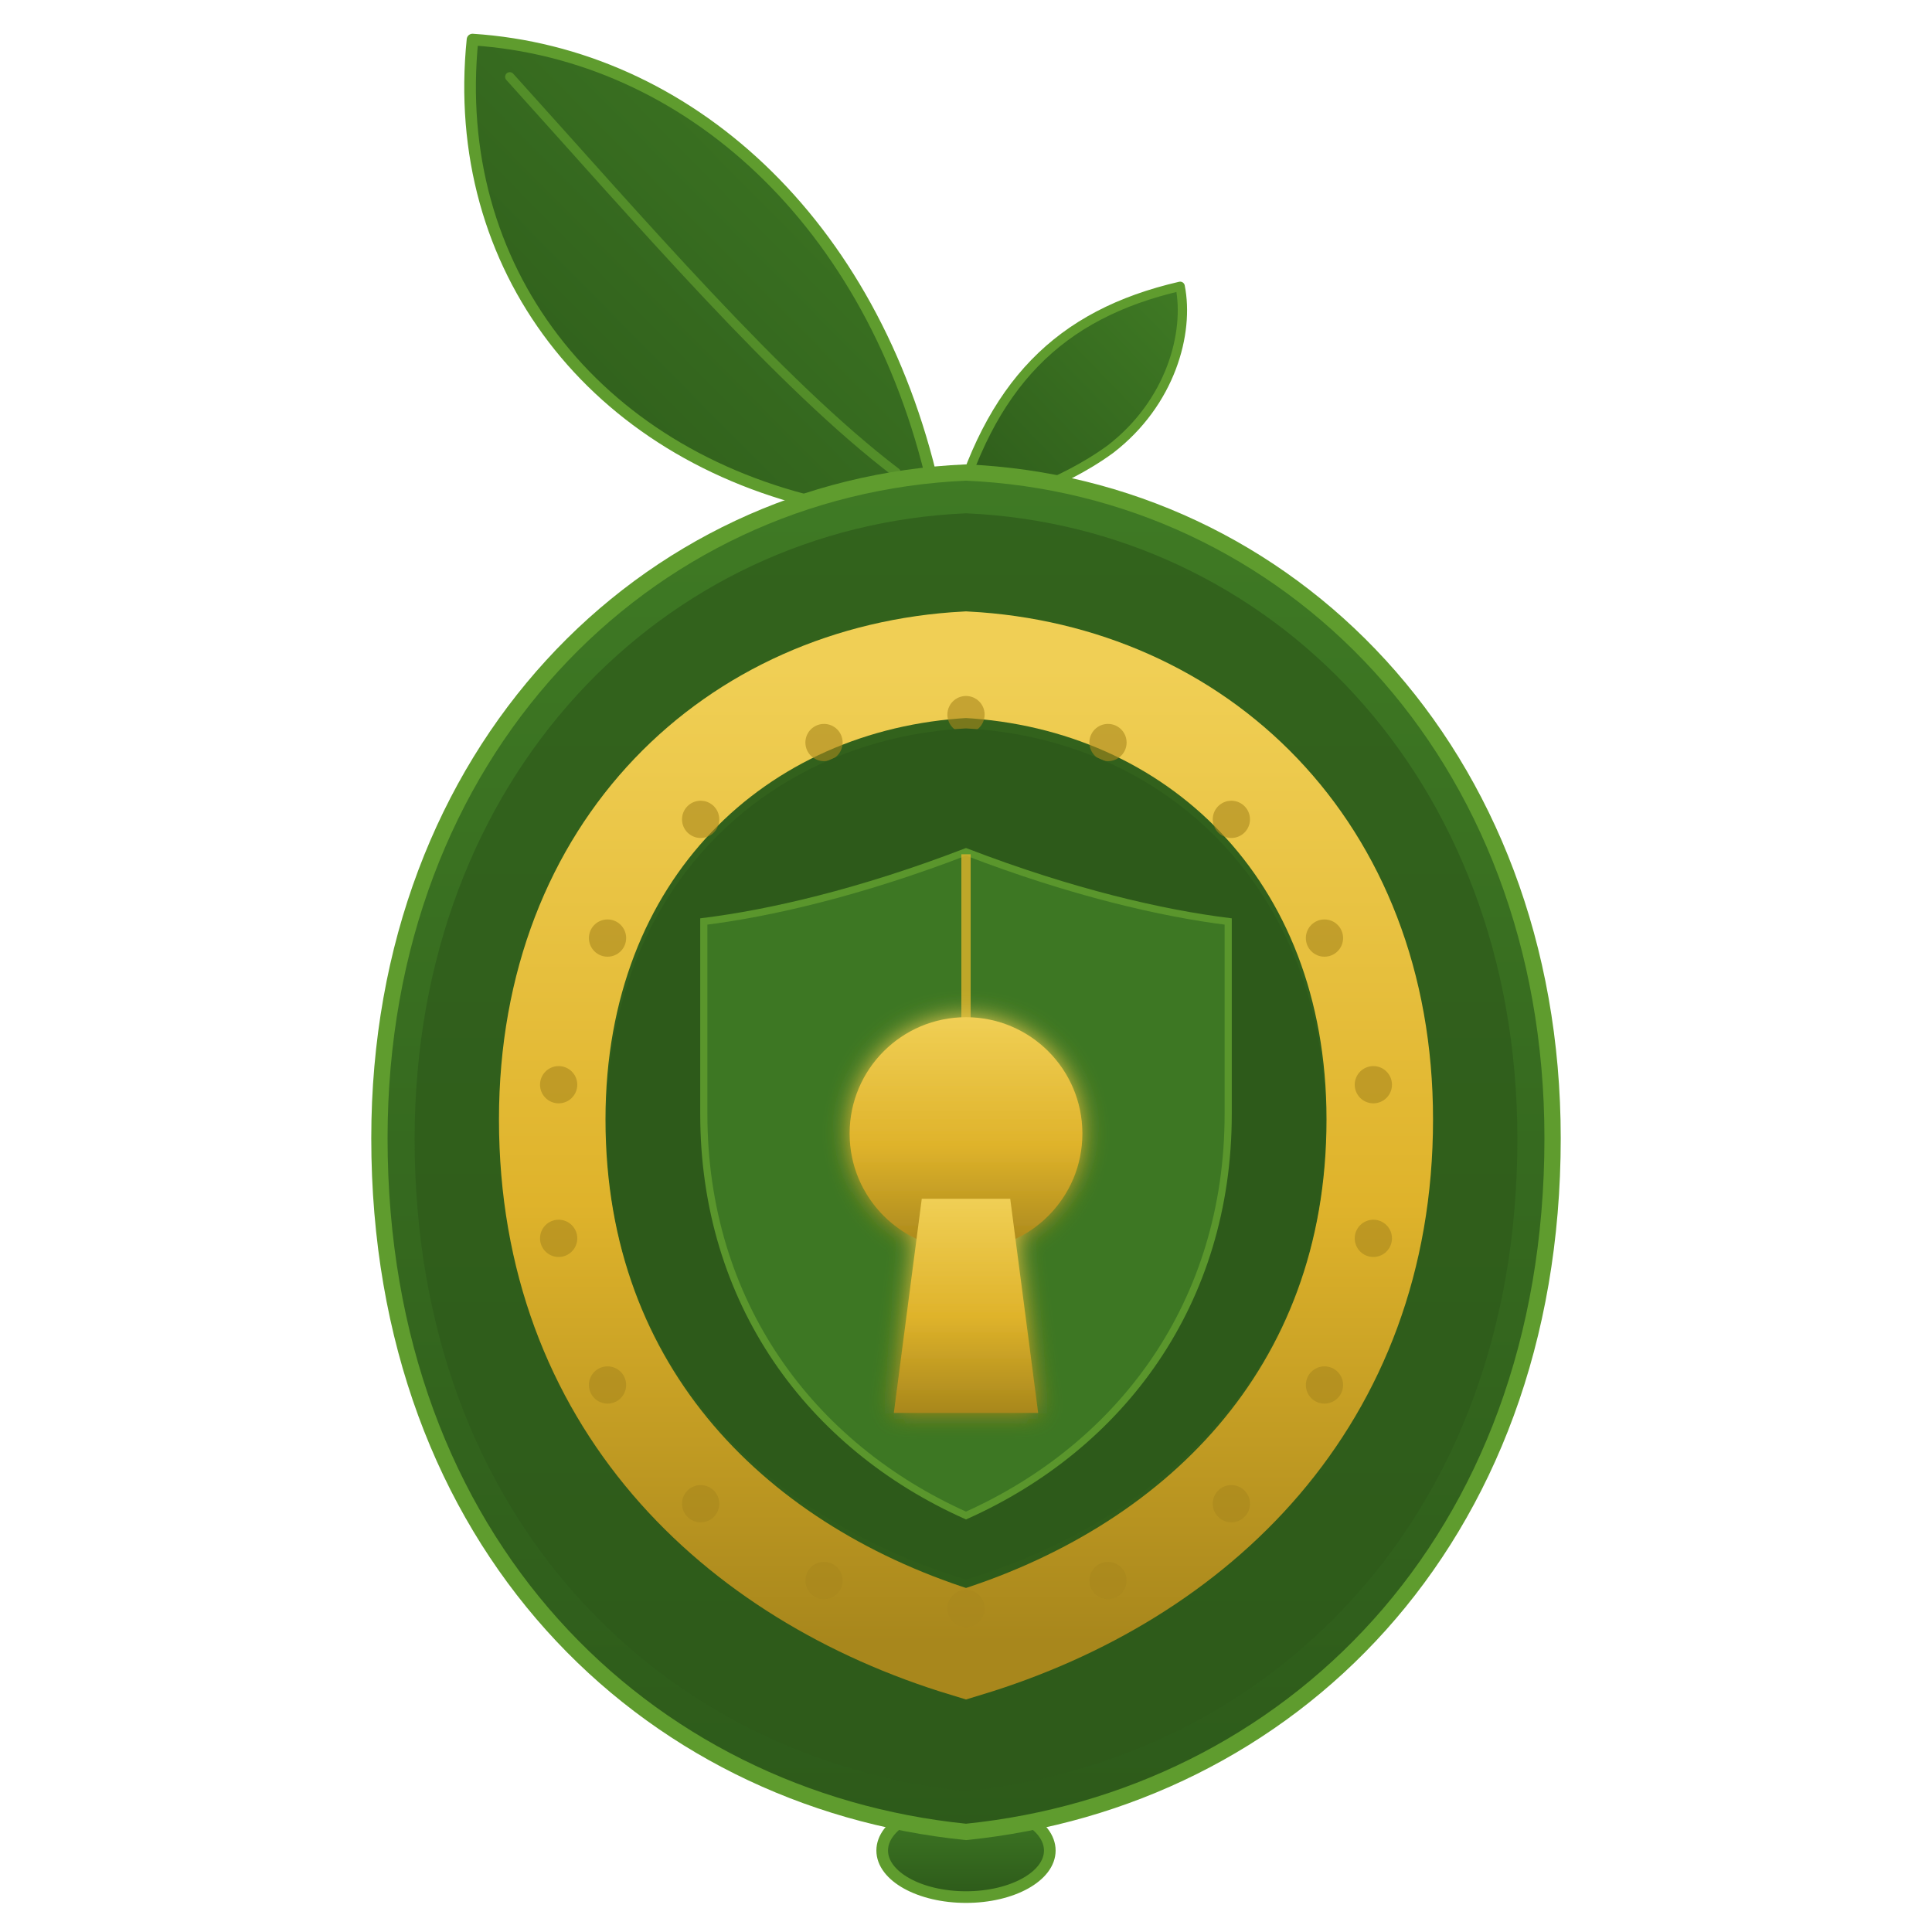
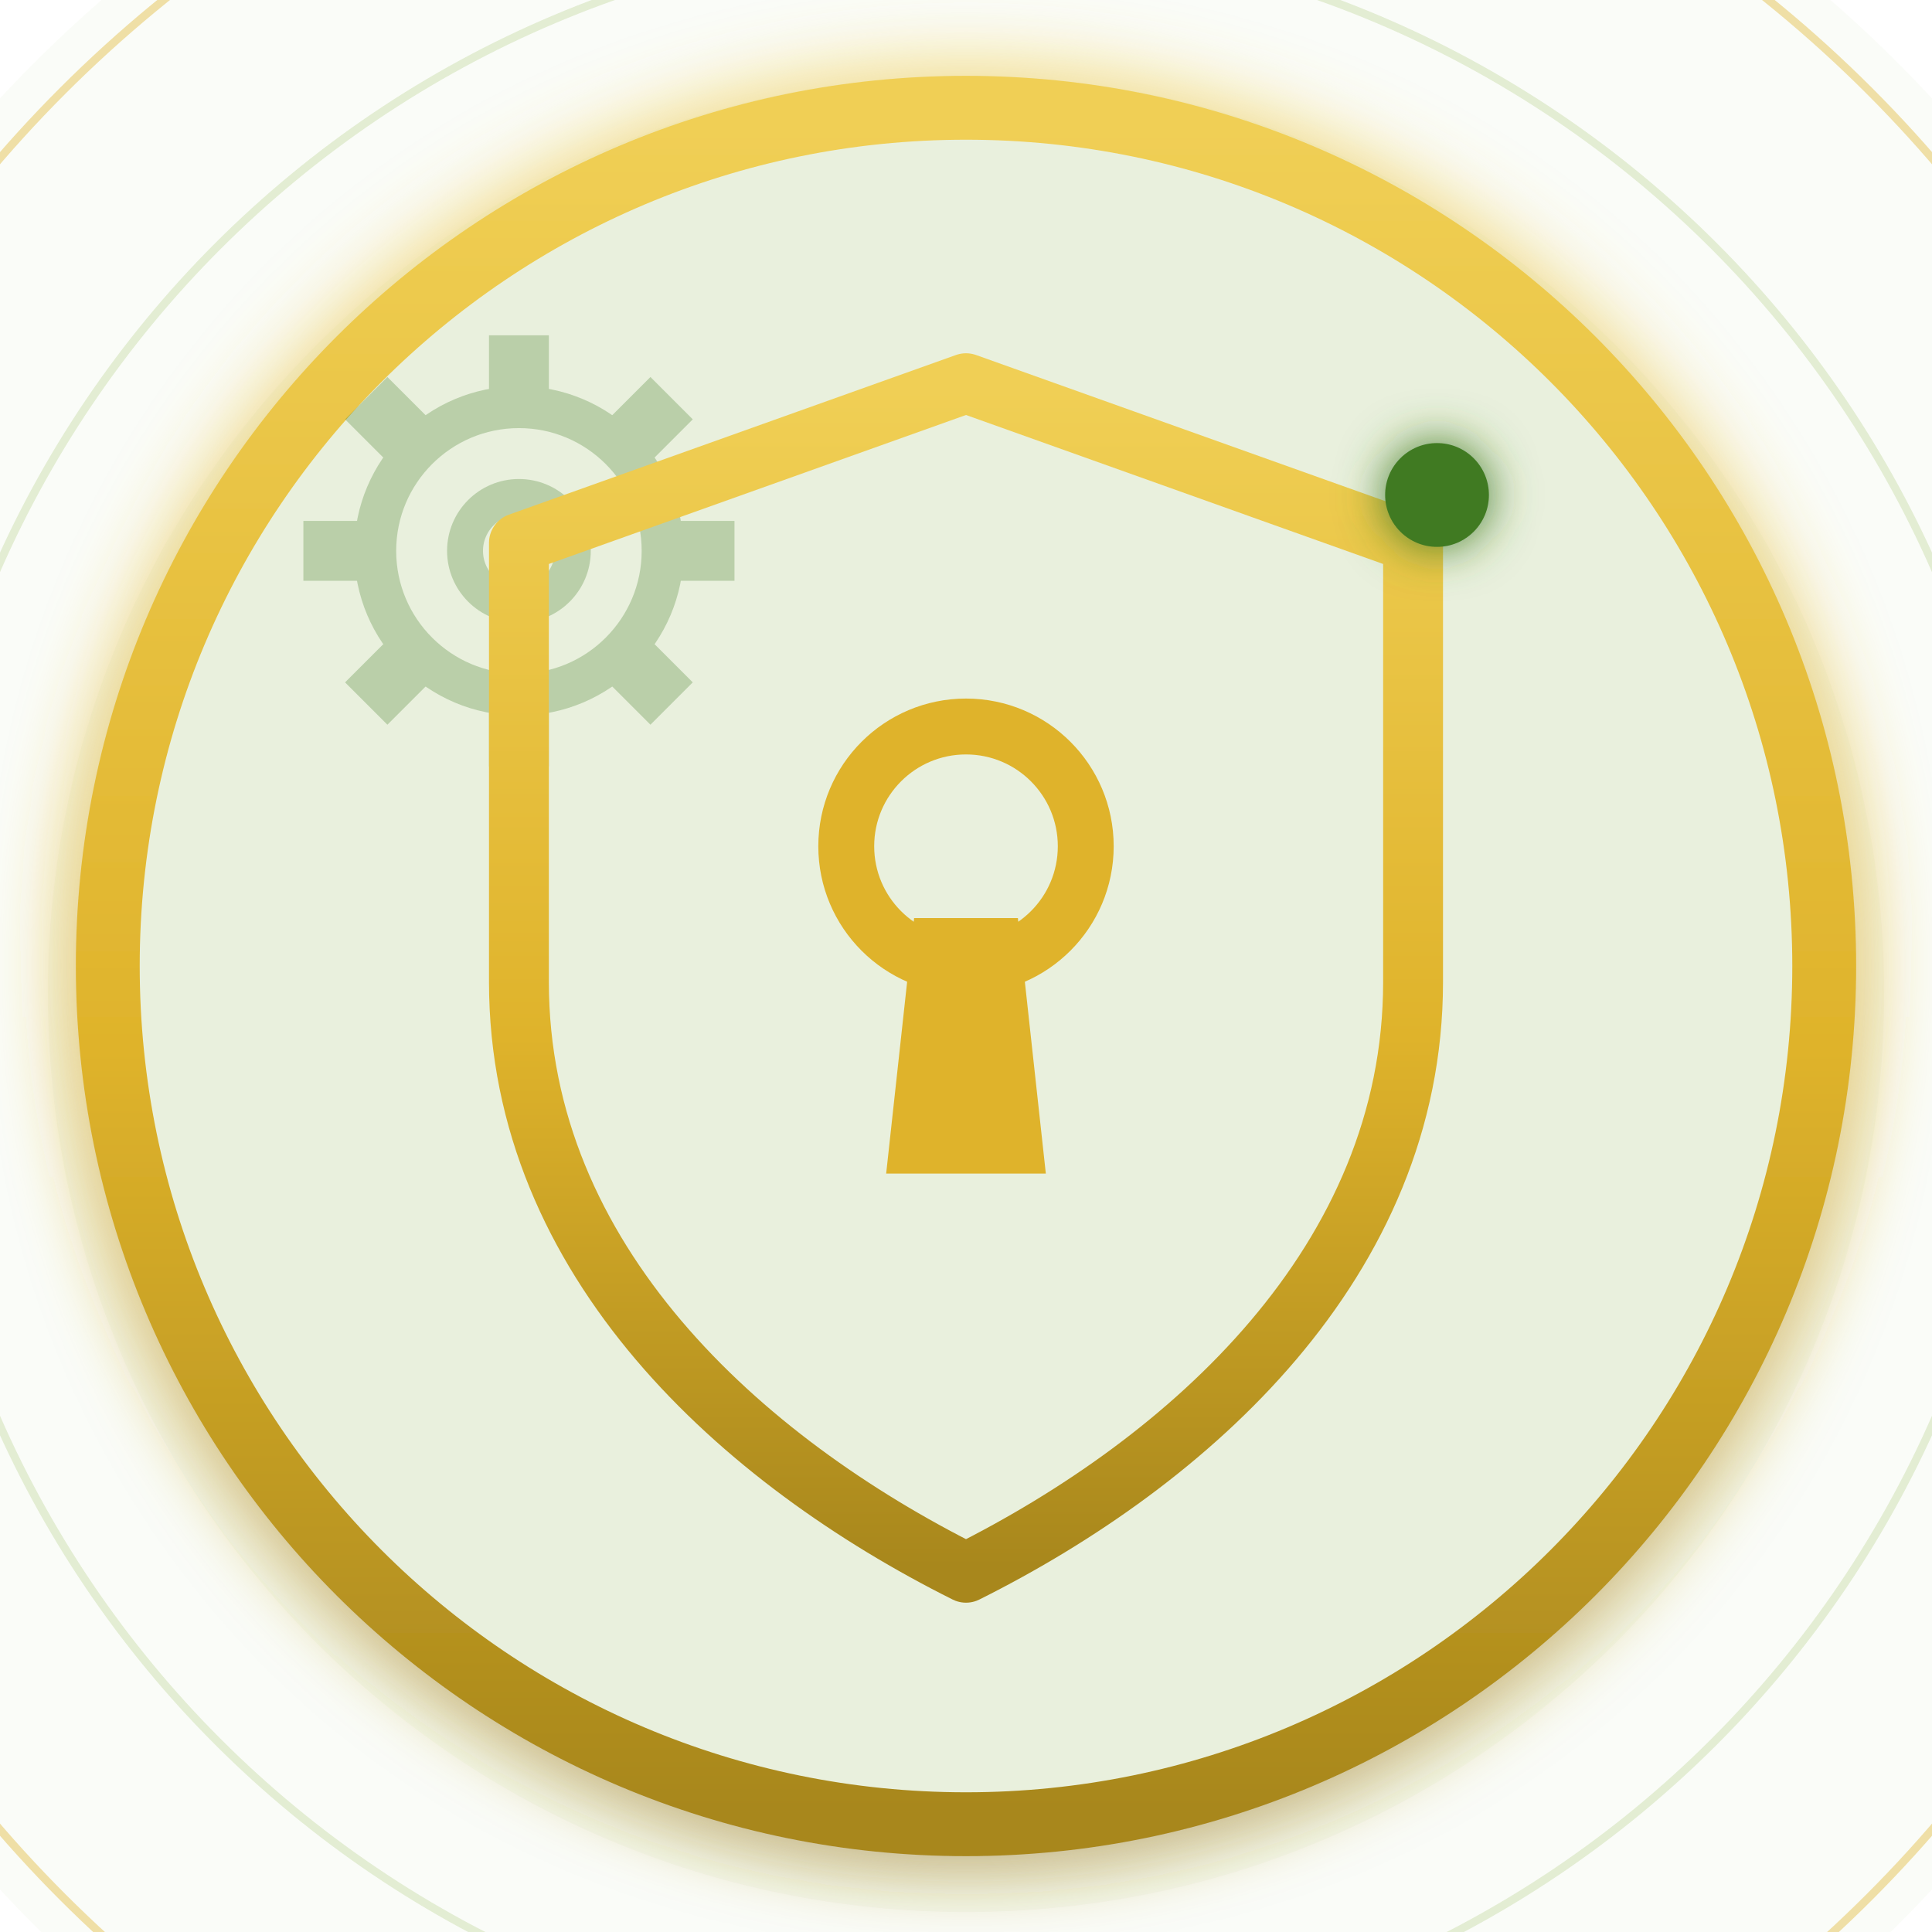
- <svg xmlns="http://www.w3.org/2000/svg" width="830" height="830" viewBox="-415 -495 830 830">
-   <style>
-   .vD{display:none}
-   @media (prefers-color-scheme: dark){ .vD{display:block} .vL{display:none} }
- </style>
-   <g class="vL">
-     <defs>
-       <radialGradient id="bggL" cx="50%" cy="45%" r="72%">
-         <stop offset="0%" stop-color="#ffffff" />
-         <stop offset="100%" stop-color="#f2f6ea" />
-       </radialGradient>
-       <linearGradient id="goldgL" x1="0" y1="0" x2="0" y2="1">
-         <stop offset="0%" stop-color="#f0cf55" />
-         <stop offset="55%" stop-color="#dfb32b" />
-         <stop offset="100%" stop-color="#a8871c" />
-       </linearGradient>
-       <linearGradient id="bodygL" x1="0" y1="0" x2="0" y2="1">
-         <stop offset="0%" stop-color="#3f7a24" />
-         <stop offset="100%" stop-color="#2d5a1a" />
-       </linearGradient>
-       <linearGradient id="leafgL" x1="0" y1="1" x2="1" y2="0">
-         <stop offset="0%" stop-color="#2d5a1a" />
-         <stop offset="100%" stop-color="#3f7a24" />
-       </linearGradient>
-       <linearGradient id="textgL" x1="0" y1="0" x2="0" y2="1">
-         <stop offset="0%" stop-color="#3f7a24" />
-         <stop offset="100%" stop-color="#1d3f10" />
-       </linearGradient>
-       <filter id="glowL" x="-150%" y="-150%" width="400%" height="400%">
-         <feGaussianBlur stdDeviation="5" result="b" />
-         <feMerge>
-           <feMergeNode in="b" />
-           <feMergeNode in="SourceGraphic" />
-         </feMerge>
-       </filter>
-       <filter id="blur18L">
-         <feGaussianBlur stdDeviation="18" />
-       </filter>
-     </defs>
-     <g>
-       <path d="M-6,-270 C 10,-330 40,-360 92,-372 C 96,-352 88,-322 62,-302 C 40,-286 16,-280 -6,-270 Z" fill="url(#leafgL)" stroke="#5f9c2e" stroke-width="4" stroke-linejoin="round" />
-       <path d="M-14,-286 C -40,-400 -120,-472 -212,-478 C -222,-380 -160,-300 -60,-278 C -44,-276 -26,-278 -14,-286 Z" fill="url(#leafgL)" stroke="#5f9c2e" stroke-width="5" stroke-linejoin="round" />
-       <path d="M-30,-292 C -80,-330 -140,-400 -196,-462" fill="none" stroke="#5f9c2e" stroke-width="4" opacity="0.7" stroke-linecap="round" />
-       <ellipse cx="0" cy="300" rx="36" ry="20" fill="url(#bodygL)" stroke="#5f9c2e" stroke-width="5" />
-       <path d="M0,-292 C 138,-286 252,-172 252,-6 C 252,168 138,278 0,292 C -138,278 -252,168 -252,-6 C -252,-172 -138,-286 0,-292 Z" fill="url(#bodygL)" stroke="#5f9c2e" stroke-width="7" />
-       <path d="M0,-292 C 138,-286 252,-172 252,-6 C 252,168 138,278 0,292 C -138,278 -252,168 -252,-6 C -252,-172 -138,-286 0,-292 Z" transform="scale(0.94)" fill="#2d5a1a" opacity="0.7" />
-       <path d="M0,-238 C 112,-232 202,-148 202,-16 C 202,120 112,206 0,240 C -112,206 -202,120 -202,-16 C -202,-148 -112,-232 0,-238 Z" transform="scale(0.88)" fill="none" stroke="url(#goldgL)" stroke-width="52" />
-       <circle cx="0" cy="-188" r="8" fill="#a8871c" opacity="0.6" />
-       <circle cx="61" cy="-176" r="8" fill="#a8871c" opacity="0.6" />
-       <circle cx="114" cy="-143" r="8" fill="#a8871c" opacity="0.6" />
-       <circle cx="154" cy="-92" r="8" fill="#a8871c" opacity="0.6" />
-       <circle cx="175" cy="-29" r="8" fill="#a8871c" opacity="0.6" />
-       <circle cx="175" cy="37" r="8" fill="#a8871c" opacity="0.6" />
-       <circle cx="154" cy="100" r="8" fill="#a8871c" opacity="0.6" />
-       <circle cx="114" cy="151" r="8" fill="#a8871c" opacity="0.6" />
-       <circle cx="61" cy="184" r="8" fill="#a8871c" opacity="0.6" />
-       <circle cx="0" cy="196" r="8" fill="#a8871c" opacity="0.6" />
-       <circle cx="-61" cy="184" r="8" fill="#a8871c" opacity="0.6" />
-       <circle cx="-114" cy="151" r="8" fill="#a8871c" opacity="0.6" />
-       <circle cx="-154" cy="100" r="8" fill="#a8871c" opacity="0.6" />
-       <circle cx="-175" cy="37" r="8" fill="#a8871c" opacity="0.6" />
-       <circle cx="-175" cy="-29" r="8" fill="#a8871c" opacity="0.6" />
-       <circle cx="-154" cy="-92" r="8" fill="#a8871c" opacity="0.6" />
-       <circle cx="-114" cy="-143" r="8" fill="#a8871c" opacity="0.6" />
-       <circle cx="-61" cy="-176" r="8" fill="#a8871c" opacity="0.6" />
-       <path d="M0,-238 C 112,-232 202,-148 202,-16 C 202,120 112,206 0,240 C -112,206 -202,120 -202,-16 C -202,-148 -112,-232 0,-238 Z" transform="scale(0.765)" fill="#2d5a1a" />
-       <path d="M0,-158 C 52,-138 96,-128 128,-124 L 128,-30 C 128,62 76,132 0,166 C -76,132 -128,62 -128,-30 L -128,-124 C -96,-128 -52,-138 0,-158 Z" fill="#3f7a24" stroke="#5f9c2e" stroke-width="3.5" opacity="0.9" transform="translate(0,10) scale(0.88)" />
-       <line x1="0" y1="-128" x2="0" y2="-56" stroke="#dfb32b" stroke-width="4" opacity="0.8" />
-       <g filter="url(#glowL)">
-         <circle cx="0" cy="-8" r="50" fill="url(#goldgL)" />
-         <path d="M-19,20 L-31,112 L31,112 L19,20 Z" fill="url(#goldgL)" />
-       </g>
+ <svg xmlns="http://www.w3.org/2000/svg" width="484" height="484" viewBox="270 263 484 484">
+   <defs>
+     <filter id="glow" x="-150%" y="-150%" width="400%" height="400%">
+       <feGaussianBlur stdDeviation="6" result="b" />
+       <feMerge>
+         <feMergeNode in="b" />
+         <feMergeNode in="SourceGraphic" />
+       </feMerge>
+     </filter>
+     <filter id="softglow" x="-80%" y="-80%" width="260%" height="260%">
+       <feGaussianBlur stdDeviation="10" result="b" />
+       <feMerge>
+         <feMergeNode in="b" />
+         <feMergeNode in="SourceGraphic" />
+       </feMerge>
+     </filter>
+     <radialGradient id="bgg" cx="50%" cy="42%" r="75%">
+       <stop offset="0%" stop-color="#ffffff" />
+       <stop offset="100%" stop-color="#f4f7ee" />
+     </radialGradient>
+     <linearGradient id="goldg" x1="0" y1="0" x2="0" y2="1">
+       <stop offset="0%" stop-color="#f0cf55" />
+       <stop offset="55%" stop-color="#dfb32b" />
+       <stop offset="100%" stop-color="#a8871c" />
+     </linearGradient>
+   </defs>
+   <circle cx="512" cy="512" r="330" fill="#cfe0b4" opacity="0.10" />
+   <circle cx="512" cy="512" r="230" fill="#b7d38e" opacity="0.08" />
+   <circle cx="512" cy="512" r="400" fill="none" stroke="#9dbb7a" stroke-width="3" stroke-dasharray="2 14" opacity="0.9" />
+   <circle cx="512" cy="512" r="400" fill="none" stroke="#dfb32b" stroke-width="1.5" opacity="0.35" />
+   <circle cx="512.0" cy="112.0" r="9" fill="#3f7a24" filter="url(#glow)" />
+   <circle cx="858.4" cy="312.0" r="9" fill="#3f7a24" filter="url(#glow)" />
+   <circle cx="858.4" cy="712.0" r="9" fill="#3f7a24" filter="url(#glow)" />
+   <circle cx="512.0" cy="912.0" r="9" fill="#3f7a24" filter="url(#glow)" />
+   <circle cx="165.6" cy="712.0" r="9" fill="#3f7a24" filter="url(#glow)" />
+   <circle cx="165.6" cy="312.0" r="9" fill="#3f7a24" filter="url(#glow)" />
+   <circle cx="512" cy="512" r="320" fill="none" stroke="#dfb32b" stroke-width="2" opacity="0.4" />
+   <circle cx="512" cy="512" r="265" fill="none" stroke="#cfe0b4" stroke-width="2" opacity="0.55" />
+   <g transform="translate(512,505)">
+     <g filter="url(#softglow)">
+       <circle r="215" fill="#e9f0dd" stroke="url(#goldg)" stroke-width="16" />
    </g>
-   </g>
-   <g class="vD">
-     <defs>
-       <radialGradient id="bggD" cx="50%" cy="45%" r="72%">
-         <stop offset="0%" stop-color="#0b1508" />
-         <stop offset="100%" stop-color="#050a04" />
-       </radialGradient>
-       <linearGradient id="goldgD" x1="0" y1="0" x2="0" y2="1">
-         <stop offset="0%" stop-color="#f6dd6a" />
-         <stop offset="55%" stop-color="#e8c132" />
-         <stop offset="100%" stop-color="#a8871c" />
-       </linearGradient>
-       <linearGradient id="bodygD" x1="0" y1="0" x2="0" y2="1">
-         <stop offset="0%" stop-color="#4a8c2a" />
-         <stop offset="100%" stop-color="#24471a" />
-       </linearGradient>
-       <linearGradient id="leafgD" x1="0" y1="1" x2="1" y2="0">
-         <stop offset="0%" stop-color="#24471a" />
-         <stop offset="100%" stop-color="#4a8c2a" />
-       </linearGradient>
-       <linearGradient id="textgD" x1="0" y1="0" x2="0" y2="1">
-         <stop offset="0%" stop-color="#4a8c2a" />
-         <stop offset="100%" stop-color="#16300f" />
-       </linearGradient>
-       <filter id="glowD" x="-150%" y="-150%" width="400%" height="400%">
-         <feGaussianBlur stdDeviation="5" result="b" />
-         <feMerge>
-           <feMergeNode in="b" />
-           <feMergeNode in="SourceGraphic" />
-         </feMerge>
-       </filter>
-       <filter id="blur18D">
-         <feGaussianBlur stdDeviation="18" />
-       </filter>
-     </defs>
-     <g>
-       <ellipse cx="0" cy="322" rx="95" ry="12" fill="#8fce3c" opacity="0.35" filter="url(#blur18D)" />
-       <path d="M-6,-270 C 10,-330 40,-360 92,-372 C 96,-352 88,-322 62,-302 C 40,-286 16,-280 -6,-270 Z" fill="url(#leafgD)" stroke="#8fce3c" stroke-width="4" stroke-linejoin="round" />
-       <path d="M-14,-286 C -40,-400 -120,-472 -212,-478 C -222,-380 -160,-300 -60,-278 C -44,-276 -26,-278 -14,-286 Z" fill="url(#leafgD)" stroke="#8fce3c" stroke-width="5" stroke-linejoin="round" />
-       <path d="M-30,-292 C -80,-330 -140,-400 -196,-462" fill="none" stroke="#8fce3c" stroke-width="4" opacity="0.7" stroke-linecap="round" />
-       <ellipse cx="0" cy="300" rx="36" ry="20" fill="url(#bodygD)" stroke="#8fce3c" stroke-width="5" />
-       <path d="M0,-292 C 138,-286 252,-172 252,-6 C 252,168 138,278 0,292 C -138,278 -252,168 -252,-6 C -252,-172 -138,-286 0,-292 Z" fill="url(#bodygD)" stroke="#8fce3c" stroke-width="7" />
-       <path d="M0,-292 C 138,-286 252,-172 252,-6 C 252,168 138,278 0,292 C -138,278 -252,168 -252,-6 C -252,-172 -138,-286 0,-292 Z" transform="scale(0.94)" fill="#24471a" opacity="0.7" />
-       <path d="M0,-238 C 112,-232 202,-148 202,-16 C 202,120 112,206 0,240 C -112,206 -202,120 -202,-16 C -202,-148 -112,-232 0,-238 Z" transform="scale(0.88)" fill="none" stroke="url(#goldgD)" stroke-width="52" />
-       <circle cx="0" cy="-188" r="8" fill="#a8871c" opacity="0.6" />
-       <circle cx="61" cy="-176" r="8" fill="#a8871c" opacity="0.6" />
-       <circle cx="114" cy="-143" r="8" fill="#a8871c" opacity="0.6" />
-       <circle cx="154" cy="-92" r="8" fill="#a8871c" opacity="0.6" />
-       <circle cx="175" cy="-29" r="8" fill="#a8871c" opacity="0.6" />
-       <circle cx="175" cy="37" r="8" fill="#a8871c" opacity="0.6" />
-       <circle cx="154" cy="100" r="8" fill="#a8871c" opacity="0.6" />
-       <circle cx="114" cy="151" r="8" fill="#a8871c" opacity="0.6" />
-       <circle cx="61" cy="184" r="8" fill="#a8871c" opacity="0.6" />
-       <circle cx="0" cy="196" r="8" fill="#a8871c" opacity="0.6" />
-       <circle cx="-61" cy="184" r="8" fill="#a8871c" opacity="0.6" />
-       <circle cx="-114" cy="151" r="8" fill="#a8871c" opacity="0.6" />
-       <circle cx="-154" cy="100" r="8" fill="#a8871c" opacity="0.6" />
-       <circle cx="-175" cy="37" r="8" fill="#a8871c" opacity="0.6" />
-       <circle cx="-175" cy="-29" r="8" fill="#a8871c" opacity="0.6" />
-       <circle cx="-154" cy="-92" r="8" fill="#a8871c" opacity="0.6" />
-       <circle cx="-114" cy="-143" r="8" fill="#a8871c" opacity="0.6" />
-       <circle cx="-61" cy="-176" r="8" fill="#a8871c" opacity="0.6" />
-       <path d="M0,-238 C 112,-232 202,-148 202,-16 C 202,120 112,206 0,240 C -112,206 -202,120 -202,-16 C -202,-148 -112,-232 0,-238 Z" transform="scale(0.765)" fill="#16300f" />
-       <path d="M0,-158 C 52,-138 96,-128 128,-124 L 128,-30 C 128,62 76,132 0,166 C -76,132 -128,62 -128,-30 L -128,-124 C -96,-128 -52,-138 0,-158 Z" fill="#24471a" stroke="#8fce3c" stroke-width="3.5" opacity="0.9" transform="translate(0,10) scale(0.88)" />
-       <line x1="0" y1="-128" x2="0" y2="-56" stroke="#e8c132" stroke-width="4" opacity="0.8" />
-       <g filter="url(#glowD)">
-         <circle cx="0" cy="-8" r="50" fill="url(#goldgD)" />
-         <path d="M-19,20 L-31,112 L31,112 L19,20 Z" fill="url(#goldgD)" />
-       </g>
+     <g transform="translate(-112,-104) scale(1.5)" opacity="0.28">
+       <circle r="24" fill="none" stroke="#3f7a24" stroke-width="7" />
+       <circle r="9" fill="none" stroke="#3f7a24" stroke-width="6" />
+       <line x1="24.0" y1="0.0" x2="36.0" y2="0.0" stroke="#3f7a24" stroke-width="10" />
+       <line x1="17.0" y1="17.0" x2="25.5" y2="25.5" stroke="#3f7a24" stroke-width="10" />
+       <line x1="0.0" y1="24.0" x2="0.0" y2="36.0" stroke="#3f7a24" stroke-width="10" />
+       <line x1="-17.0" y1="17.0" x2="-25.5" y2="25.5" stroke="#3f7a24" stroke-width="10" />
+       <line x1="-24.0" y1="0.0" x2="-36.0" y2="0.0" stroke="#3f7a24" stroke-width="10" />
+       <line x1="-17.0" y1="-17.0" x2="-25.5" y2="-25.5" stroke="#3f7a24" stroke-width="10" />
+       <line x1="-0.0" y1="-24.0" x2="-0.0" y2="-36.0" stroke="#3f7a24" stroke-width="10" />
+       <line x1="17.0" y1="-17.0" x2="25.5" y2="-25.5" stroke="#3f7a24" stroke-width="10" />
    </g>
+     <g transform="translate(0,-6)">
+       <path d="M0,-140 L112,-100 L112,10 C112,80 56,130 0,158 C-56,130 -112,80 -112,10 L-112,-100 Z" fill="none" stroke="url(#goldg)" stroke-width="15" stroke-linejoin="round" />
+       <circle cx="0" cy="-24" r="30" fill="none" stroke="#dfb32b" stroke-width="14" />
+       <path d="M-13,-6 L-20,58 L20,58 L13,-6 Z" fill="#dfb32b" />
+     </g>
+     <circle cx="118" cy="-118" r="13" fill="#3f7a24" filter="url(#glow)" />
  </g>
</svg>
